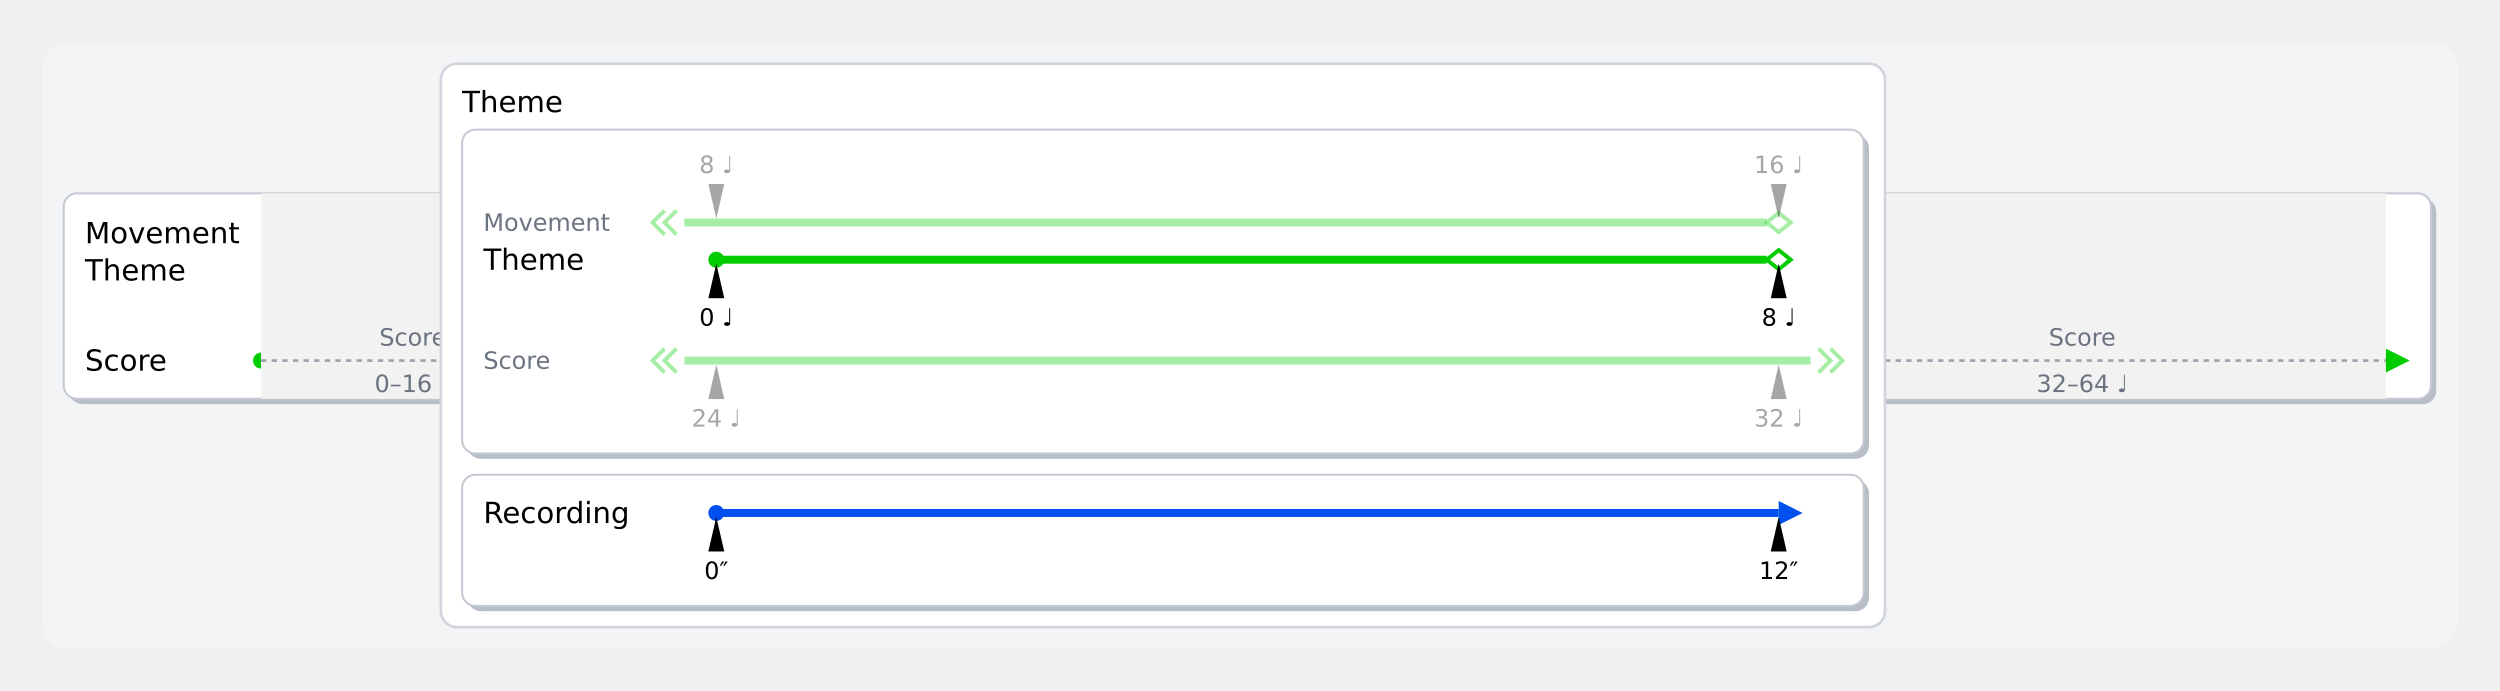
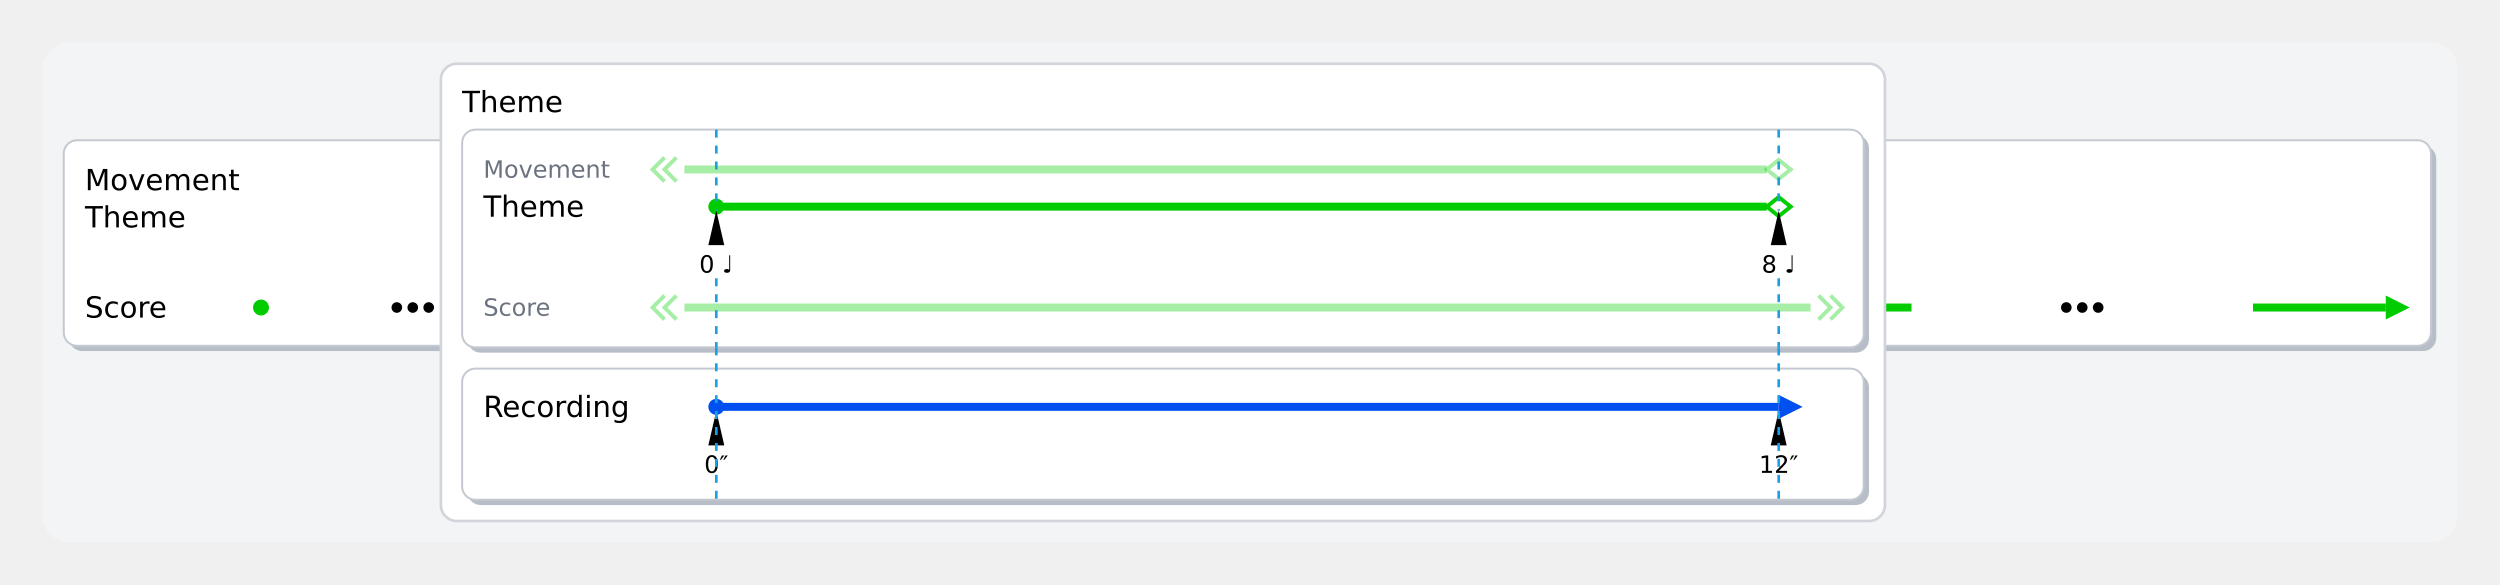
- <svg xmlns="http://www.w3.org/2000/svg" width="941.266" height="260.113" viewBox="0 0 941.266 260.113" font-family="DejaVu Sans, Noto Music" text-rendering="geometricPrecision" style="font-kerning:none;font-variant-ligatures:none">
+ <svg xmlns="http://www.w3.org/2000/svg" width="941.266" height="220.16" viewBox="0 0 941.266 220.16" font-family="DejaVu Sans, Noto Music" text-rendering="geometricPrecision" style="font-kerning:none;font-variant-ligatures:none">
  <g transform="translate(16 16)">
-     <rect x="0" y="0" width="909.266" height="228.113" rx="10" fill="#F3F4F6" />
-     <rect data-id="score" data-part="card" x="10" y="58.781" width="891.266" height="77.379" rx="5" fill="#B8BEC8" />
-     <rect data-id="score" data-part="card" x="8" y="56.781" width="891.266" height="77.379" rx="5" fill="#FFFFFF" stroke="#C4C9D1" stroke-width="0.75" />
-     <line data-id="score" x1="82.266" y1="119.758" x2="882.266" y2="119.758" stroke="#00CC00" stroke-width="3" />
-     <circle data-id="score" cx="82.266" cy="119.758" r="3" fill="#00CC00" />
-     <polygon data-id="score" points="891.266,119.758 882.266,115.258 882.266,124.258" fill="#00CC00" />
-     <line data-id="movement" x1="196.551" y1="71.781" x2="649.194" y2="71.781" stroke="#00CC00" stroke-width="3" />
-     <circle data-id="movement" cx="196.551" cy="71.781" r="3" fill="#00CC00" />
-     <polygon data-id="movement" points="649.194,71.781 653.694,68.181 658.194,71.781 653.694,75.381" fill="none" stroke="#00CC00" stroke-width="1.5" />
-     <line data-id="theme" x1="253.694" y1="85.781" x2="649.194" y2="85.781" stroke="#00CC00" stroke-width="3" />
-     <circle data-id="theme" cx="253.694" cy="85.781" r="3" fill="#00CC00" />
-     <polygon data-id="theme" points="649.194,85.781 653.694,82.181 658.194,85.781 653.694,89.381" fill="none" stroke="#00CC00" stroke-width="1.5" />
-     <polygon data-id="timestamp_3" points="253.694,87.281 250.694,100.281 256.694,100.281" fill="#000000" />
-     <polygon data-id="timestamp_4" points="653.694,87.281 650.694,100.281 656.694,100.281" fill="#000000" />
-     <text data-id="movement" data-part="name" x="16" y="75.589" text-anchor="start" font-size="11" fill="#000000">Movement</text>
-     <text data-id="theme" data-part="name" x="16" y="89.589" text-anchor="start" font-size="11" fill="#000000">Theme</text>
-     <text data-id="score" data-part="name" x="16" y="123.566" text-anchor="start" font-size="11" fill="#000000">Score</text>
-     <text data-id="timestamp_3" data-part="coordinate" x="253.694" y="110.635" text-anchor="middle" font-size="9" fill="#000000">0 ♩</text>
-     <text data-id="timestamp_4" data-part="coordinate" x="653.694" y="110.635" text-anchor="middle" font-size="9" fill="#000000">8 ♩</text>
-     <rect data-id="score" data-part="elision" x="82.266" y="56.781" width="114.286" height="77.379" fill="#F2F2F2" />
-     <line data-id="score" data-part="elision" x1="82.266" y1="119.758" x2="196.551" y2="119.758" stroke="#9CA3AF" stroke-width="1" stroke-dasharray="2 2" />
-     <rect data-id="movement" data-part="elision" x="196.551" y="56.781" width="57.143" height="77.379" fill="#F2F2F2" />
-     <line data-id="movement" data-part="elision" x1="196.551" y1="56.781" x2="196.551" y2="134.16" stroke="#9CA3AF" stroke-width="1" stroke-dasharray="2 2" />
-     <line data-id="movement" data-part="elision" x1="196.551" y1="119.758" x2="253.694" y2="119.758" stroke="#9CA3AF" stroke-width="1" stroke-dasharray="2 2" />
-     <line data-id="movement" data-part="elision" x1="196.551" y1="71.781" x2="253.694" y2="71.781" stroke="#9CA3AF" stroke-width="1" stroke-dasharray="2 2" />
-     <rect data-id="score" data-part="elision" x="653.694" y="56.781" width="228.571" height="77.379" fill="#F2F2F2" />
-     <line data-id="score" data-part="elision" x1="653.694" y1="119.758" x2="882.266" y2="119.758" stroke="#9CA3AF" stroke-width="1" stroke-dasharray="2 2" />
-     <text data-id="score" data-part="elision name" x="139.409" y="114.135" text-anchor="middle" font-size="9" fill="#6B7280">Score</text>
-     <text data-id="score" data-part="elision coordinate" x="139.409" y="131.612" text-anchor="middle" font-size="9" fill="#6B7280">0–16 ♩</text>
-     <text data-id="movement" data-part="elision name" x="225.123" y="66.159" text-anchor="middle" font-size="9" fill="#6B7280">Movement</text>
-     <text data-id="movement" data-part="elision coordinate" x="225.123" y="83.635" text-anchor="middle" font-size="9" fill="#6B7280">0–8 ♩</text>
-     <text data-id="score" data-part="elision name" x="767.98" y="114.135" text-anchor="middle" font-size="9" fill="#6B7280">Score</text>
-     <text data-id="score" data-part="elision coordinate" x="767.98" y="131.612" text-anchor="middle" font-size="9" fill="#6B7280">32–64 ♩</text>
-     <rect data-id="group_1" x="149.991" y="8" width="543.704" height="212.113" rx="6" fill="#FFFFFF" stroke="#D1D5DB" stroke-width="1" />
+     <rect x="0" y="0" width="909.266" height="188.16" rx="10" fill="#F3F4F6" />
+     <rect data-id="score" data-part="card" x="10" y="38.805" width="891.266" height="77.379" rx="5" fill="#B8BEC8" />
+     <rect data-id="score" data-part="card" x="8" y="36.805" width="891.266" height="77.379" rx="5" fill="#FFFFFF" stroke="#C4C9D1" stroke-width="0.75" />
+     <line data-id="score" x1="253.694" y1="99.781" x2="703.694" y2="99.781" stroke="#00CC00" stroke-width="3" />
+     <line data-id="score" x1="832.266" y1="99.781" x2="882.266" y2="99.781" stroke="#00CC00" stroke-width="3" />
+     <circle data-id="score" cx="82.266" cy="99.781" r="3" fill="#00CC00" />
+     <polygon data-id="score" points="891.266,99.781 882.266,95.281 882.266,104.281" fill="#00CC00" />
+     <line data-id="movement" x1="253.694" y1="51.805" x2="649.194" y2="51.805" stroke="#00CC00" stroke-width="3" />
+     <circle data-id="movement" cx="196.551" cy="51.805" r="3" fill="#00CC00" />
+     <polygon data-id="movement" points="649.194,51.805 653.694,48.205 658.194,51.805 653.694,55.405" fill="none" stroke="#00CC00" stroke-width="1.5" />
+     <line data-id="theme" x1="253.694" y1="65.805" x2="649.194" y2="65.805" stroke="#00CC00" stroke-width="3" />
+     <circle data-id="theme" cx="253.694" cy="65.805" r="3" fill="#00CC00" />
+     <polygon data-id="theme" points="649.194,65.805 653.694,62.205 658.194,65.805 653.694,69.405" fill="none" stroke="#00CC00" stroke-width="1.5" />
+     <polygon data-id="timestamp_3" points="253.694,67.305 250.694,80.305 256.694,80.305" fill="#000000" />
+     <polygon data-id="timestamp_4" points="653.694,67.305 650.694,80.305 656.694,80.305" fill="#000000" />
+     <text data-id="movement" data-part="name" x="16" y="55.613" text-anchor="start" font-size="11" fill="#000000">Movement</text>
+     <text data-id="theme" data-part="name" x="16" y="69.613" text-anchor="start" font-size="11" fill="#000000">Theme</text>
+     <text data-id="score" data-part="name" x="16" y="103.589" text-anchor="start" font-size="11" fill="#000000">Score</text>
+     <text data-id="timestamp_3" data-part="coordinate" x="253.694" y="90.659" text-anchor="middle" font-size="9" fill="#000000">0 ♩</text>
+     <text data-id="timestamp_4" data-part="coordinate" x="653.694" y="90.659" text-anchor="middle" font-size="9" fill="#000000">8 ♩</text>
+     <line data-id="timestamp_3" data-part="line" x1="253.694" y1="36.805" x2="253.694" y2="67.305" stroke="#1BA1E2" stroke-width="1" stroke-dasharray="3 3" />
+     <line data-id="timestamp_3" data-part="line" x1="253.694" y1="92.781" x2="253.694" y2="114.184" stroke="#1BA1E2" stroke-width="1" stroke-dasharray="3 3" />
+     <line data-id="timestamp_4" data-part="line" x1="653.694" y1="36.805" x2="653.694" y2="67.305" stroke="#1BA1E2" stroke-width="1" stroke-dasharray="3 3" />
+     <line data-id="timestamp_4" data-part="line" x1="653.694" y1="92.781" x2="653.694" y2="114.184" stroke="#1BA1E2" stroke-width="1" stroke-dasharray="3 3" />
+     <circle data-id="score" data-part="elision ellipsis" cx="133.409" cy="99.781" r="2" fill="#000000" />
+     <circle data-id="score" data-part="elision ellipsis" cx="139.409" cy="99.781" r="2" fill="#000000" />
+     <circle data-id="score" data-part="elision ellipsis" cx="145.409" cy="99.781" r="2" fill="#000000" />
+     <circle data-id="movement" data-part="elision ellipsis" cx="219.123" cy="99.781" r="2" fill="#000000" />
+     <circle data-id="movement" data-part="elision ellipsis" cx="225.123" cy="99.781" r="2" fill="#000000" />
+     <circle data-id="movement" data-part="elision ellipsis" cx="231.123" cy="99.781" r="2" fill="#000000" />
+     <circle data-id="movement" data-part="elision ellipsis" cx="219.123" cy="51.805" r="2" fill="#000000" />
+     <circle data-id="movement" data-part="elision ellipsis" cx="225.123" cy="51.805" r="2" fill="#000000" />
+     <circle data-id="movement" data-part="elision ellipsis" cx="231.123" cy="51.805" r="2" fill="#000000" />
+     <circle data-id="score" data-part="elision ellipsis" cx="761.98" cy="99.781" r="2" fill="#000000" />
+     <circle data-id="score" data-part="elision ellipsis" cx="767.98" cy="99.781" r="2" fill="#000000" />
+     <circle data-id="score" data-part="elision ellipsis" cx="773.98" cy="99.781" r="2" fill="#000000" />
+     <rect data-id="group_1" x="149.991" y="8" width="543.704" height="172.16" rx="6" fill="#FFFFFF" stroke="#D1D5DB" stroke-width="1" />
    <text data-id="group_1" data-part="name" x="157.991" y="26.21" text-anchor="start" font-size="11" fill="#000000">Theme</text>
-     <rect data-id="theme" data-part="card" x="159.991" y="34.805" width="527.704" height="121.93" rx="5" fill="#B8BEC8" />
-     <rect data-id="theme" data-part="card" x="157.991" y="32.805" width="527.704" height="121.93" rx="5" fill="#FFFFFF" stroke="#C4C9D1" stroke-width="0.75" />
-     <line data-id="score" x1="241.694" y1="119.758" x2="665.694" y2="119.758" stroke="#00CC00" stroke-width="3" opacity="0.35" />
-     <polyline data-id="score" points="238.694,115.258 234.194,119.758 238.694,124.258" fill="none" stroke="#00CC00" stroke-width="1.5" opacity="0.35" />
-     <polyline data-id="score" points="234.194,115.258 229.694,119.758 234.194,124.258" fill="none" stroke="#00CC00" stroke-width="1.5" opacity="0.35" />
-     <polyline data-id="score" points="668.694,115.258 673.194,119.758 668.694,124.258" fill="none" stroke="#00CC00" stroke-width="1.5" opacity="0.35" />
-     <polyline data-id="score" points="673.194,115.258 677.694,119.758 673.194,124.258" fill="none" stroke="#00CC00" stroke-width="1.5" opacity="0.35" />
-     <line data-id="movement" x1="241.694" y1="67.781" x2="649.194" y2="67.781" stroke="#00CC00" stroke-width="3" opacity="0.35" />
-     <polyline data-id="movement" points="238.694,63.281 234.194,67.781 238.694,72.281" fill="none" stroke="#00CC00" stroke-width="1.5" opacity="0.35" />
-     <polyline data-id="movement" points="234.194,63.281 229.694,67.781 234.194,72.281" fill="none" stroke="#00CC00" stroke-width="1.5" opacity="0.35" />
-     <polygon data-id="movement" points="649.194,67.781 653.694,64.181 658.194,67.781 653.694,71.381" fill="none" stroke="#00CC00" stroke-width="1.5" opacity="0.35" />
-     <line data-id="theme" x1="253.694" y1="81.781" x2="649.194" y2="81.781" stroke="#00CC00" stroke-width="3" />
-     <circle data-id="theme" cx="253.694" cy="81.781" r="3" fill="#00CC00" />
-     <polygon data-id="theme" points="649.194,81.781 653.694,78.181 658.194,81.781 653.694,85.381" fill="none" stroke="#00CC00" stroke-width="1.5" />
-     <polygon data-id="theme" data-part="start" points="253.694,121.258 250.694,134.258 256.694,134.258" fill="#000000" opacity="0.35" />
-     <polygon data-id="theme" data-part="end" points="653.694,121.258 650.694,134.258 656.694,134.258" fill="#000000" opacity="0.35" />
-     <polygon data-id="theme" data-part="start" points="253.694,66.281 250.694,53.281 256.694,53.281" fill="#000000" opacity="0.35" />
-     <polygon data-id="theme" data-part="end" points="653.694,66.281 650.694,53.281 656.694,53.281" fill="#000000" opacity="0.35" />
-     <polygon data-id="timestamp_3" points="253.694,83.281 250.694,96.281 256.694,96.281" fill="#000000" />
-     <polygon data-id="timestamp_4" points="653.694,83.281 650.694,96.281 656.694,96.281" fill="#000000" />
-     <text data-id="score" data-part="name" x="165.991" y="122.874" text-anchor="start" font-size="9" fill="#6B7280">Score</text>
-     <text data-id="movement" data-part="name" x="165.991" y="70.897" text-anchor="start" font-size="9" fill="#6B7280">Movement</text>
-     <text data-id="theme" data-part="name" x="165.991" y="85.589" text-anchor="start" font-size="11" fill="#000000">Theme</text>
-     <text data-id="theme" data-part="start label" x="253.694" y="144.612" text-anchor="middle" font-size="9" fill="#000000" opacity="0.35">24 ♩</text>
-     <text data-id="theme" data-part="end label" x="653.694" y="144.612" text-anchor="middle" font-size="9" fill="#000000" opacity="0.35">32 ♩</text>
-     <text data-id="theme" data-part="start label" x="253.694" y="49.159" text-anchor="middle" font-size="9" fill="#000000" opacity="0.35">8 ♩</text>
-     <text data-id="theme" data-part="end label" x="653.694" y="49.159" text-anchor="middle" font-size="9" fill="#000000" opacity="0.35">16 ♩</text>
-     <text data-id="timestamp_3" data-part="coordinate" x="253.694" y="106.635" text-anchor="middle" font-size="9" fill="#000000">0 ♩</text>
-     <text data-id="timestamp_4" data-part="coordinate" x="653.694" y="106.635" text-anchor="middle" font-size="9" fill="#000000">8 ♩</text>
-     <rect data-id="recording" data-part="card" x="159.991" y="164.734" width="527.704" height="49.379" rx="5" fill="#B8BEC8" />
-     <rect data-id="recording" data-part="card" x="157.991" y="162.734" width="527.704" height="49.379" rx="5" fill="#FFFFFF" stroke="#C4C9D1" stroke-width="0.75" />
-     <line data-id="recording" x1="253.694" y1="177.137" x2="653.694" y2="177.137" stroke="#0050EF" stroke-width="3" />
-     <circle data-id="recording" cx="253.694" cy="177.137" r="3" fill="#0050EF" />
-     <polygon data-id="recording" points="662.694,177.137 653.694,172.637 653.694,181.637" fill="#0050EF" />
-     <polygon data-id="timestamp_1" points="253.694,178.637 250.694,191.637 256.694,191.637" fill="#000000" />
-     <polygon data-id="timestamp_2" points="653.694,178.637 650.694,191.637 656.694,191.637" fill="#000000" />
-     <text data-id="recording" data-part="name" x="165.991" y="180.945" text-anchor="start" font-size="11" fill="#000000">Recording</text>
-     <text data-id="timestamp_1" data-part="coordinate" x="253.694" y="201.991" text-anchor="middle" font-size="9" fill="#000000">0″</text>
-     <text data-id="timestamp_2" data-part="coordinate" x="653.694" y="201.991" text-anchor="middle" font-size="9" fill="#000000">12″</text>
+     <rect data-id="theme" data-part="card" x="159.991" y="34.805" width="527.704" height="81.977" rx="5" fill="#B8BEC8" />
+     <rect data-id="theme" data-part="card" x="157.991" y="32.805" width="527.704" height="81.977" rx="5" fill="#FFFFFF" stroke="#C4C9D1" stroke-width="0.75" />
+     <line data-id="score" x1="241.694" y1="99.781" x2="665.694" y2="99.781" stroke="#00CC00" stroke-width="3" opacity="0.35" />
+     <polyline data-id="score" points="238.694,95.281 234.194,99.781 238.694,104.281" fill="none" stroke="#00CC00" stroke-width="1.5" opacity="0.35" />
+     <polyline data-id="score" points="234.194,95.281 229.694,99.781 234.194,104.281" fill="none" stroke="#00CC00" stroke-width="1.5" opacity="0.35" />
+     <polyline data-id="score" points="668.694,95.281 673.194,99.781 668.694,104.281" fill="none" stroke="#00CC00" stroke-width="1.5" opacity="0.35" />
+     <polyline data-id="score" points="673.194,95.281 677.694,99.781 673.194,104.281" fill="none" stroke="#00CC00" stroke-width="1.5" opacity="0.35" />
+     <line data-id="movement" x1="241.694" y1="47.805" x2="649.194" y2="47.805" stroke="#00CC00" stroke-width="3" opacity="0.35" />
+     <polyline data-id="movement" points="238.694,43.305 234.194,47.805 238.694,52.305" fill="none" stroke="#00CC00" stroke-width="1.5" opacity="0.35" />
+     <polyline data-id="movement" points="234.194,43.305 229.694,47.805 234.194,52.305" fill="none" stroke="#00CC00" stroke-width="1.5" opacity="0.35" />
+     <polygon data-id="movement" points="649.194,47.805 653.694,44.205 658.194,47.805 653.694,51.405" fill="none" stroke="#00CC00" stroke-width="1.5" opacity="0.35" />
+     <line data-id="theme" x1="253.694" y1="61.805" x2="649.194" y2="61.805" stroke="#00CC00" stroke-width="3" />
+     <circle data-id="theme" cx="253.694" cy="61.805" r="3" fill="#00CC00" />
+     <polygon data-id="theme" points="649.194,61.805 653.694,58.205 658.194,61.805 653.694,65.405" fill="none" stroke="#00CC00" stroke-width="1.5" />
+     <polygon data-id="timestamp_3" points="253.694,63.305 250.694,76.305 256.694,76.305" fill="#000000" />
+     <polygon data-id="timestamp_4" points="653.694,63.305 650.694,76.305 656.694,76.305" fill="#000000" />
+     <text data-id="score" data-part="name" x="165.991" y="102.897" text-anchor="start" font-size="9" fill="#6B7280">Score</text>
+     <text data-id="movement" data-part="name" x="165.991" y="50.92" text-anchor="start" font-size="9" fill="#6B7280">Movement</text>
+     <text data-id="theme" data-part="name" x="165.991" y="65.613" text-anchor="start" font-size="11" fill="#000000">Theme</text>
+     <text data-id="timestamp_3" data-part="coordinate" x="253.694" y="86.659" text-anchor="middle" font-size="9" fill="#000000">0 ♩</text>
+     <text data-id="timestamp_4" data-part="coordinate" x="653.694" y="86.659" text-anchor="middle" font-size="9" fill="#000000">8 ♩</text>
+     <line data-id="timestamp_3" data-part="line" x1="253.694" y1="32.805" x2="253.694" y2="63.305" stroke="#1BA1E2" stroke-width="1" stroke-dasharray="3 3" />
+     <line data-id="timestamp_3" data-part="line" x1="253.694" y1="88.781" x2="253.694" y2="114.781" stroke="#1BA1E2" stroke-width="1" stroke-dasharray="3 3" />
+     <line data-id="timestamp_4" data-part="line" x1="653.694" y1="32.805" x2="653.694" y2="63.305" stroke="#1BA1E2" stroke-width="1" stroke-dasharray="3 3" />
+     <line data-id="timestamp_4" data-part="line" x1="653.694" y1="88.781" x2="653.694" y2="114.781" stroke="#1BA1E2" stroke-width="1" stroke-dasharray="3 3" />
+     <rect data-id="recording" data-part="card" x="159.991" y="124.781" width="527.704" height="49.379" rx="5" fill="#B8BEC8" />
+     <rect data-id="recording" data-part="card" x="157.991" y="122.781" width="527.704" height="49.379" rx="5" fill="#FFFFFF" stroke="#C4C9D1" stroke-width="0.75" />
+     <line data-id="recording" x1="253.694" y1="137.184" x2="653.694" y2="137.184" stroke="#0050EF" stroke-width="3" />
+     <circle data-id="recording" cx="253.694" cy="137.184" r="3" fill="#0050EF" />
+     <polygon data-id="recording" points="662.694,137.184 653.694,132.684 653.694,141.684" fill="#0050EF" />
+     <polygon data-id="timestamp_1" points="253.694,138.684 250.694,151.684 256.694,151.684" fill="#000000" />
+     <polygon data-id="timestamp_2" points="653.694,138.684 650.694,151.684 656.694,151.684" fill="#000000" />
+     <text data-id="recording" data-part="name" x="165.991" y="140.992" text-anchor="start" font-size="11" fill="#000000">Recording</text>
+     <text data-id="timestamp_1" data-part="coordinate" x="253.694" y="162.038" text-anchor="middle" font-size="9" fill="#000000">0″</text>
+     <text data-id="timestamp_2" data-part="coordinate" x="653.694" y="162.038" text-anchor="middle" font-size="9" fill="#000000">12″</text>
+     <line data-id="timestamp_3" data-part="line" x1="253.694" y1="114.781" x2="253.694" y2="172.16" stroke="#1BA1E2" stroke-width="1" stroke-dasharray="3 3" />
+     <line data-id="timestamp_4" data-part="line" x1="653.694" y1="114.781" x2="653.694" y2="172.16" stroke="#1BA1E2" stroke-width="1" stroke-dasharray="3 3" />
  </g>
</svg>
